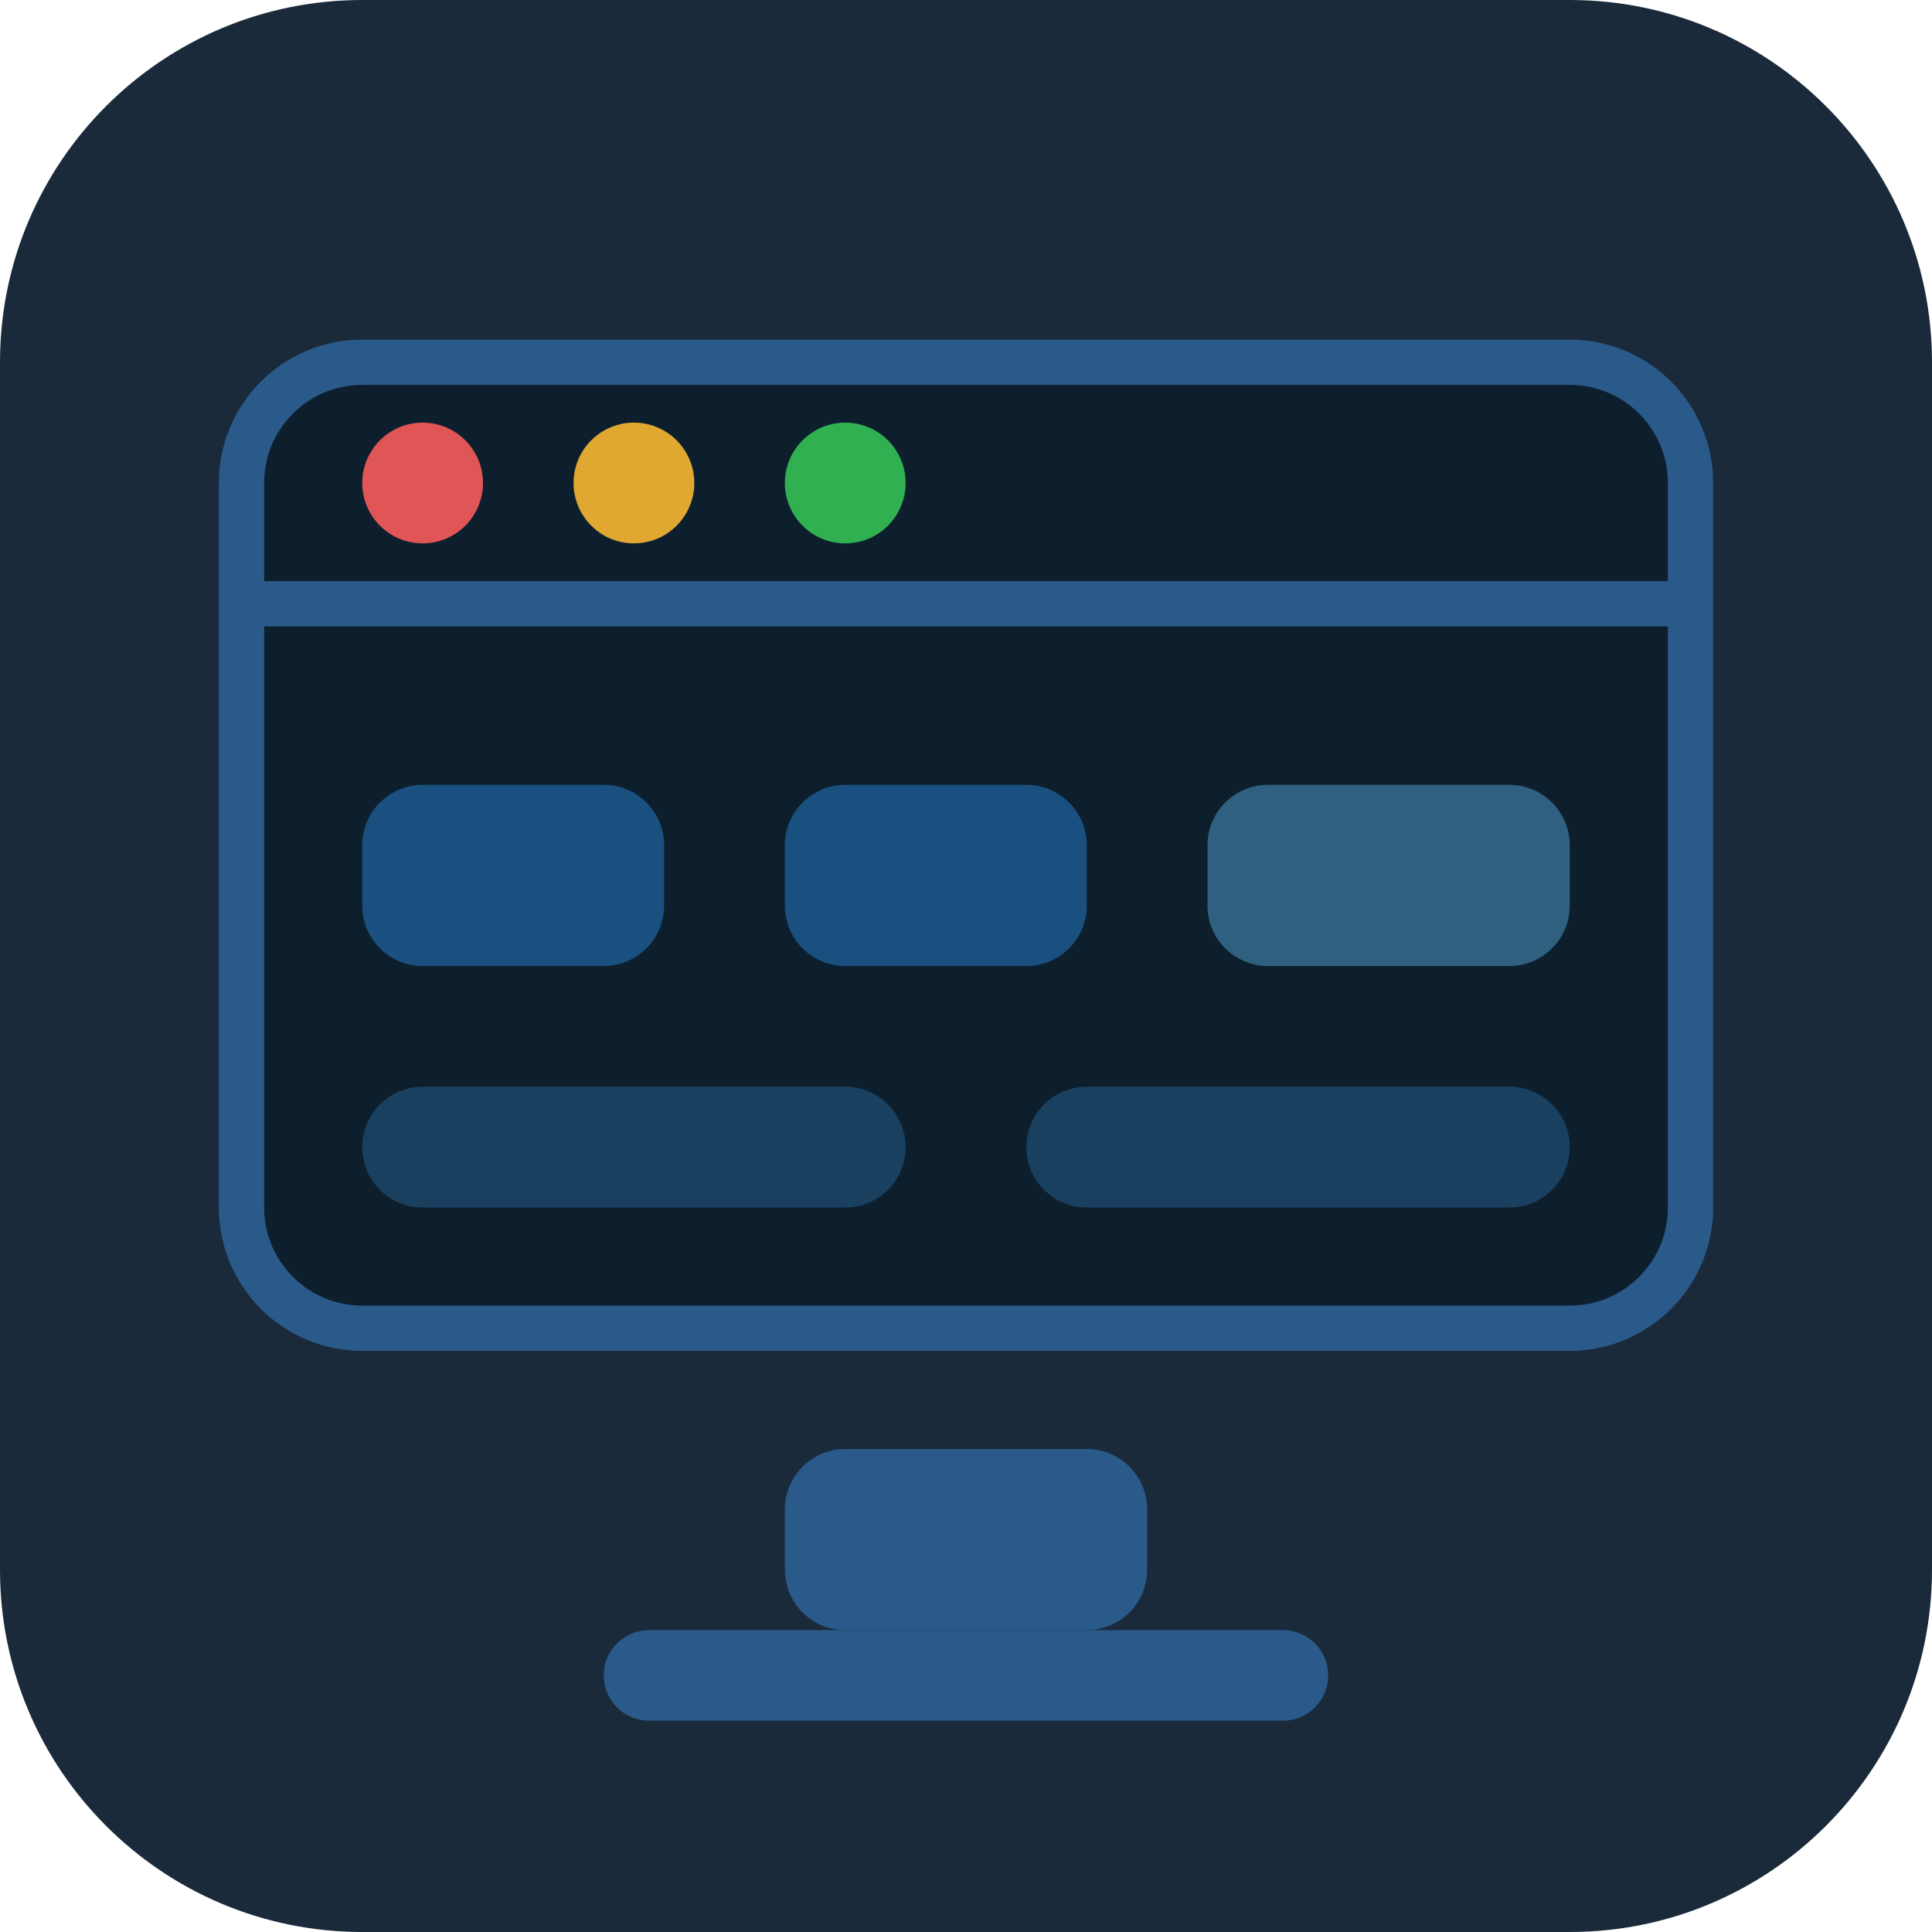
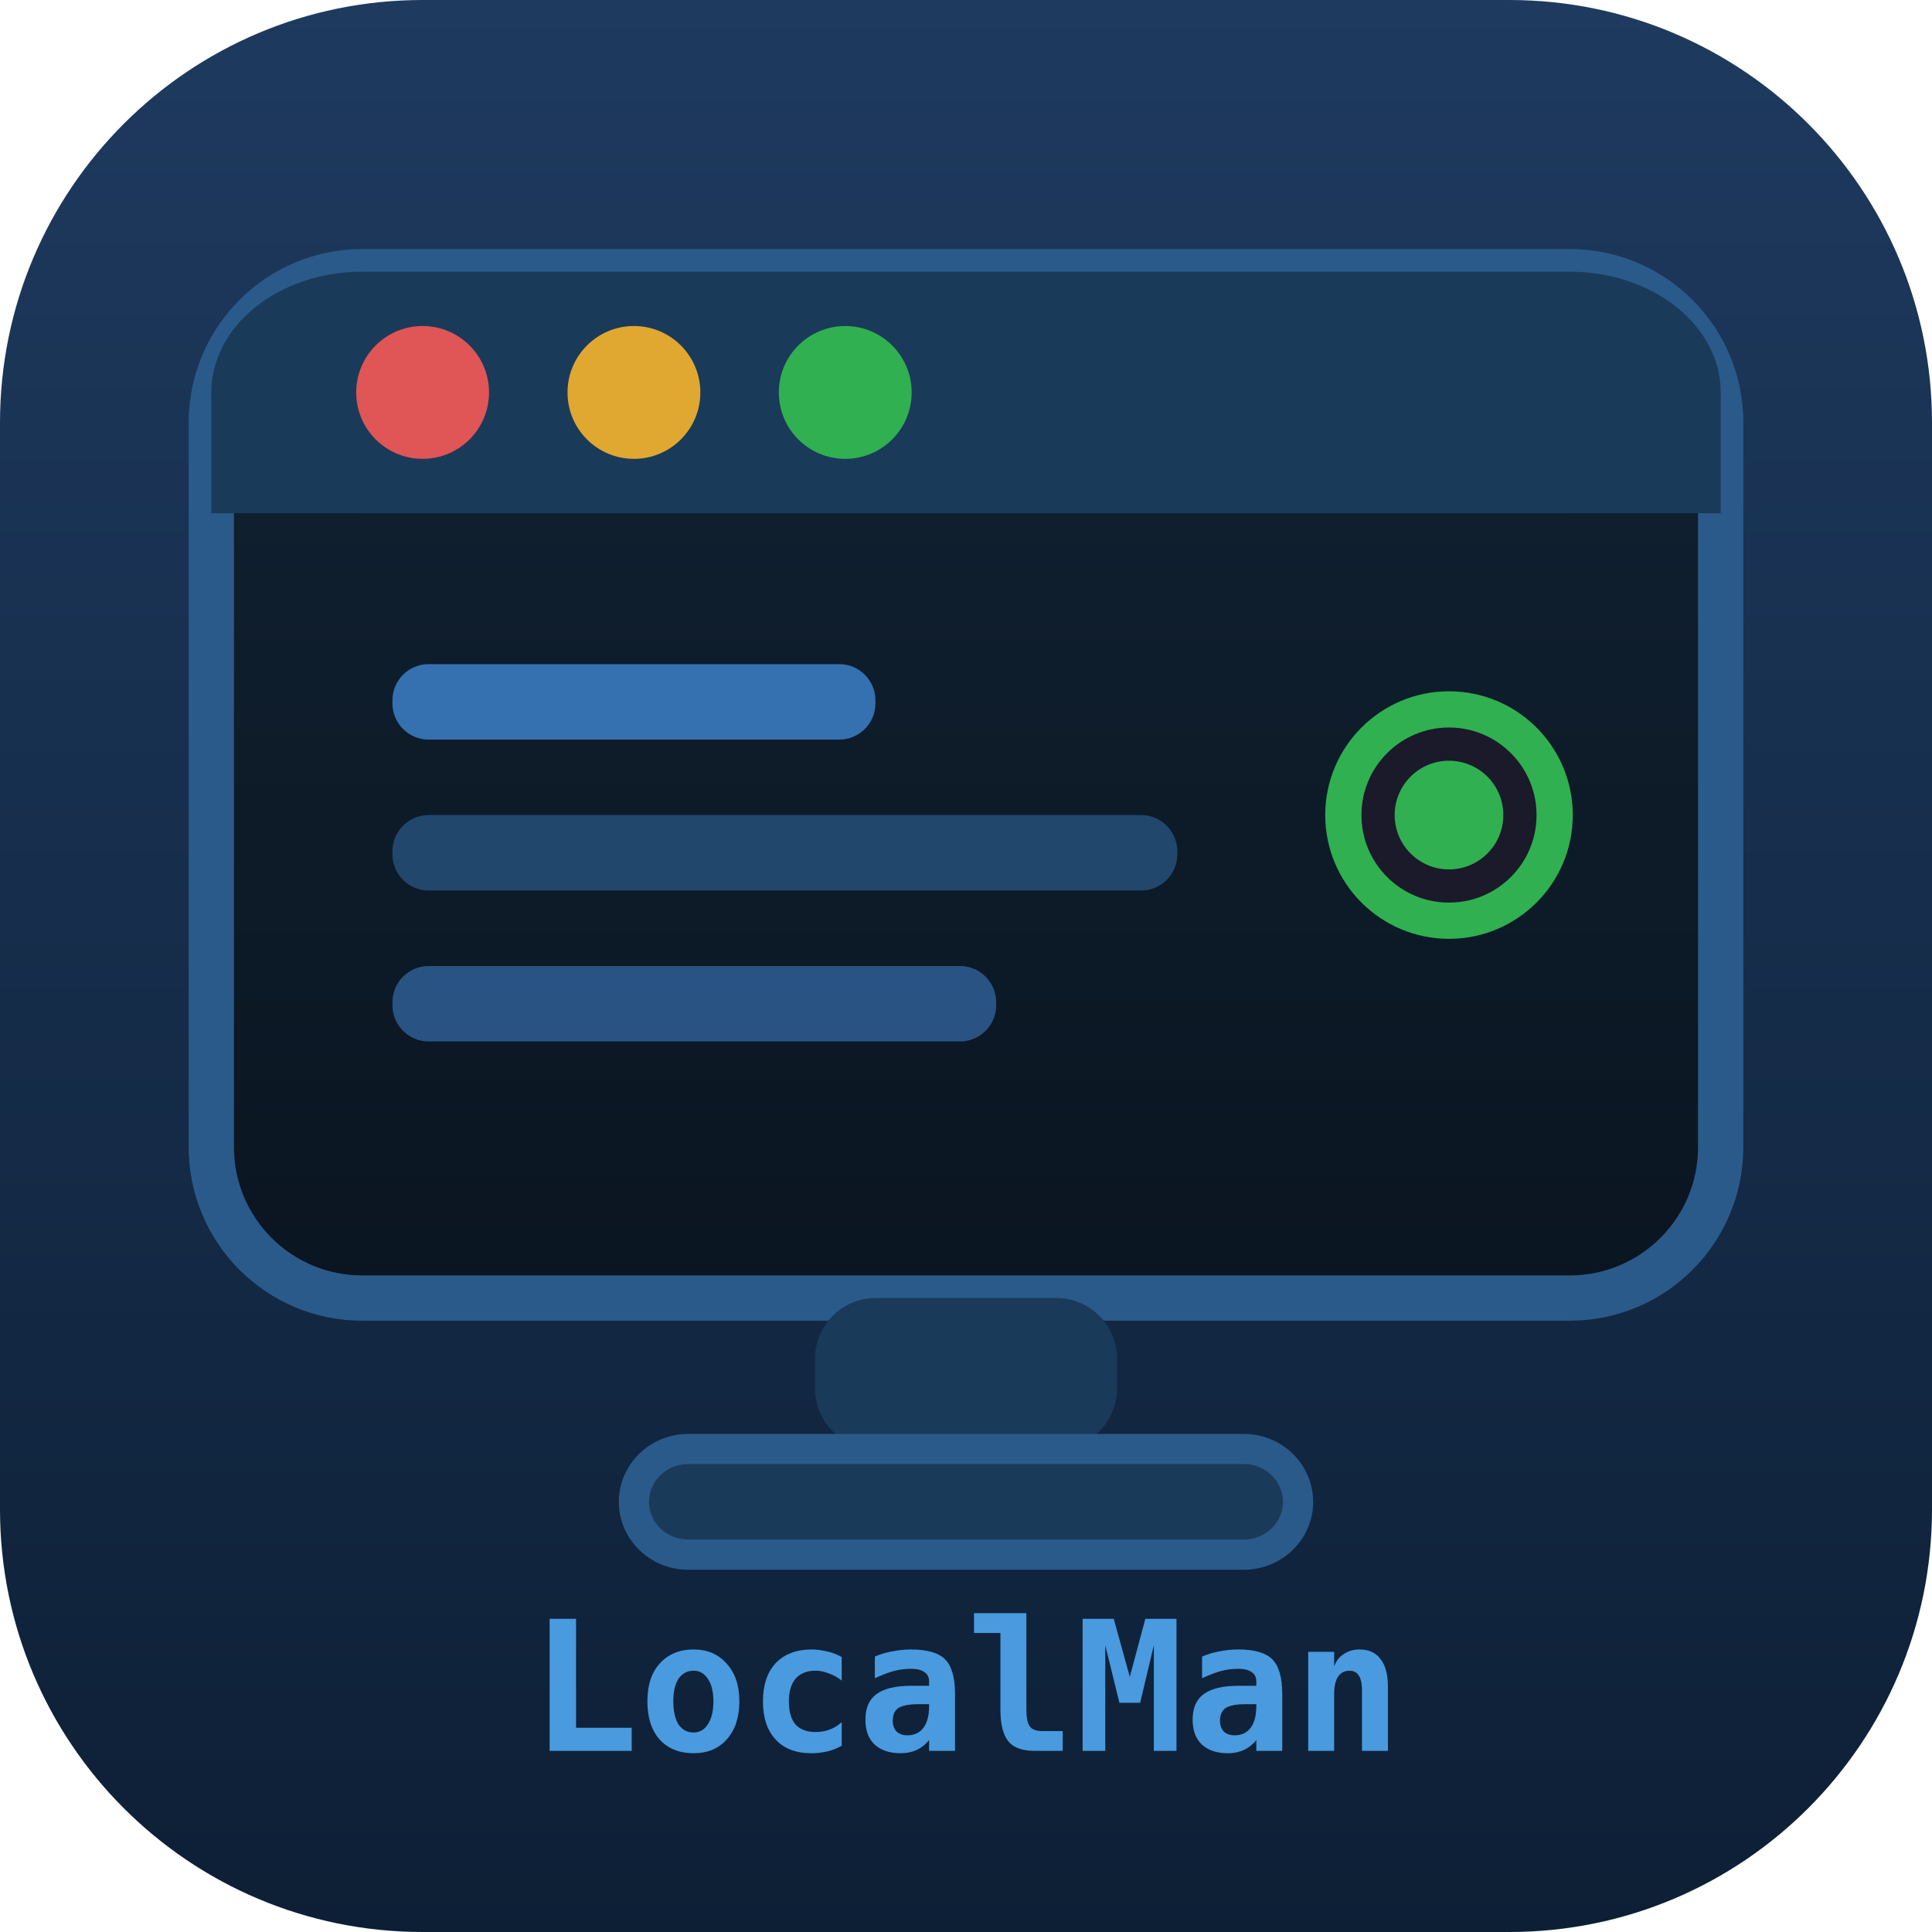
<svg xmlns="http://www.w3.org/2000/svg" viewBox="0 0 64 64" width="64" height="64">
-   <rect width="64" height="64" rx="12" fill="#1a2a3a" />
-   <rect x="8" y="12" width="48" height="32" rx="4" fill="#0d1f2d" stroke="#2a5a8a" stroke-width="1.5" />
-   <line x1="8" y1="20" x2="56" y2="20" stroke="#2a5a8a" stroke-width="1.5" />
-   <circle cx="14" cy="16" r="2" fill="#e05555" />
-   <circle cx="21" cy="16" r="2" fill="#e0a830" />
-   <circle cx="28" cy="16" r="2" fill="#30b050" />
-   <rect x="12" y="26" width="10" height="6" rx="2" fill="#1a5080" />
-   <rect x="26" y="26" width="10" height="6" rx="2" fill="#1a5080" />
-   <rect x="40" y="26" width="12" height="6" rx="2" fill="#306080" />
-   <rect x="12" y="36" width="18" height="4" rx="2" fill="#1a4060" />
-   <rect x="34" y="36" width="18" height="4" rx="2" fill="#1a4060" />
-   <rect x="26" y="48" width="12" height="6" rx="2" fill="#2a5a8a" />
-   <rect x="20" y="54" width="24" height="3" rx="1.5" fill="#2a5a8a" />
+   <defs>
+     <linearGradient id="bg" x1="0" y1="0" x2="0" y2="1">
+       <stop offset="0%" stop-color="#1e3a5f" />
+       <stop offset="100%" stop-color="#0d1f35" />
+     </linearGradient>
+     <linearGradient id="screen" x1="0" y1="0" x2="0" y2="1">
+       <stop offset="0%" stop-color="#112233" />
+       <stop offset="100%" stop-color="#0a1520" />
+     </linearGradient>
+   </defs>
+   <rect width="64" height="64" rx="14" fill="url(#bg)" />
+   <rect x="7" y="9" width="50" height="34" rx="5" fill="url(#screen)" stroke="#2a5a8a" stroke-width="1.5" />
+   <rect x="7" y="9" width="50" height="8" rx="5" fill="#1a3a5a" />
+   <rect x="7" y="13" width="50" height="4" fill="#1a3a5a" />
+   <circle cx="14" cy="13" r="2.2" fill="#e05555" />
+   <circle cx="21" cy="13" r="2.2" fill="#e0a830" />
+   <circle cx="28" cy="13" r="2.2" fill="#30b050" />
+   <rect x="13" y="22" width="16" height="2.5" rx="1.2" fill="#3a7abf" opacity="0.9" />
+   <rect x="13" y="27" width="26" height="2.5" rx="1.2" fill="#2a5a8a" opacity="0.7" />
+   <rect x="13" y="32" width="20" height="2.5" rx="1.2" fill="#3a7abf" opacity="0.6" />
+   <circle cx="48" cy="27" r="3.5" fill="#1a1a2a" stroke="#30b050" stroke-width="1.2" />
+   <circle cx="48" cy="27" r="1.8" fill="#30b050" />
+   <rect x="27" y="43" width="10" height="5" rx="2" fill="#1a3a5a" />
+   <rect x="21" y="48" width="22" height="3.5" rx="1.8" fill="#1a3a5a" stroke="#2a5a8a" stroke-width="1" />
+   <text x="32" y="58" font-family="monospace" font-size="6" fill="#4a9adf" text-anchor="middle" font-weight="bold">LocalMan</text>
</svg>
